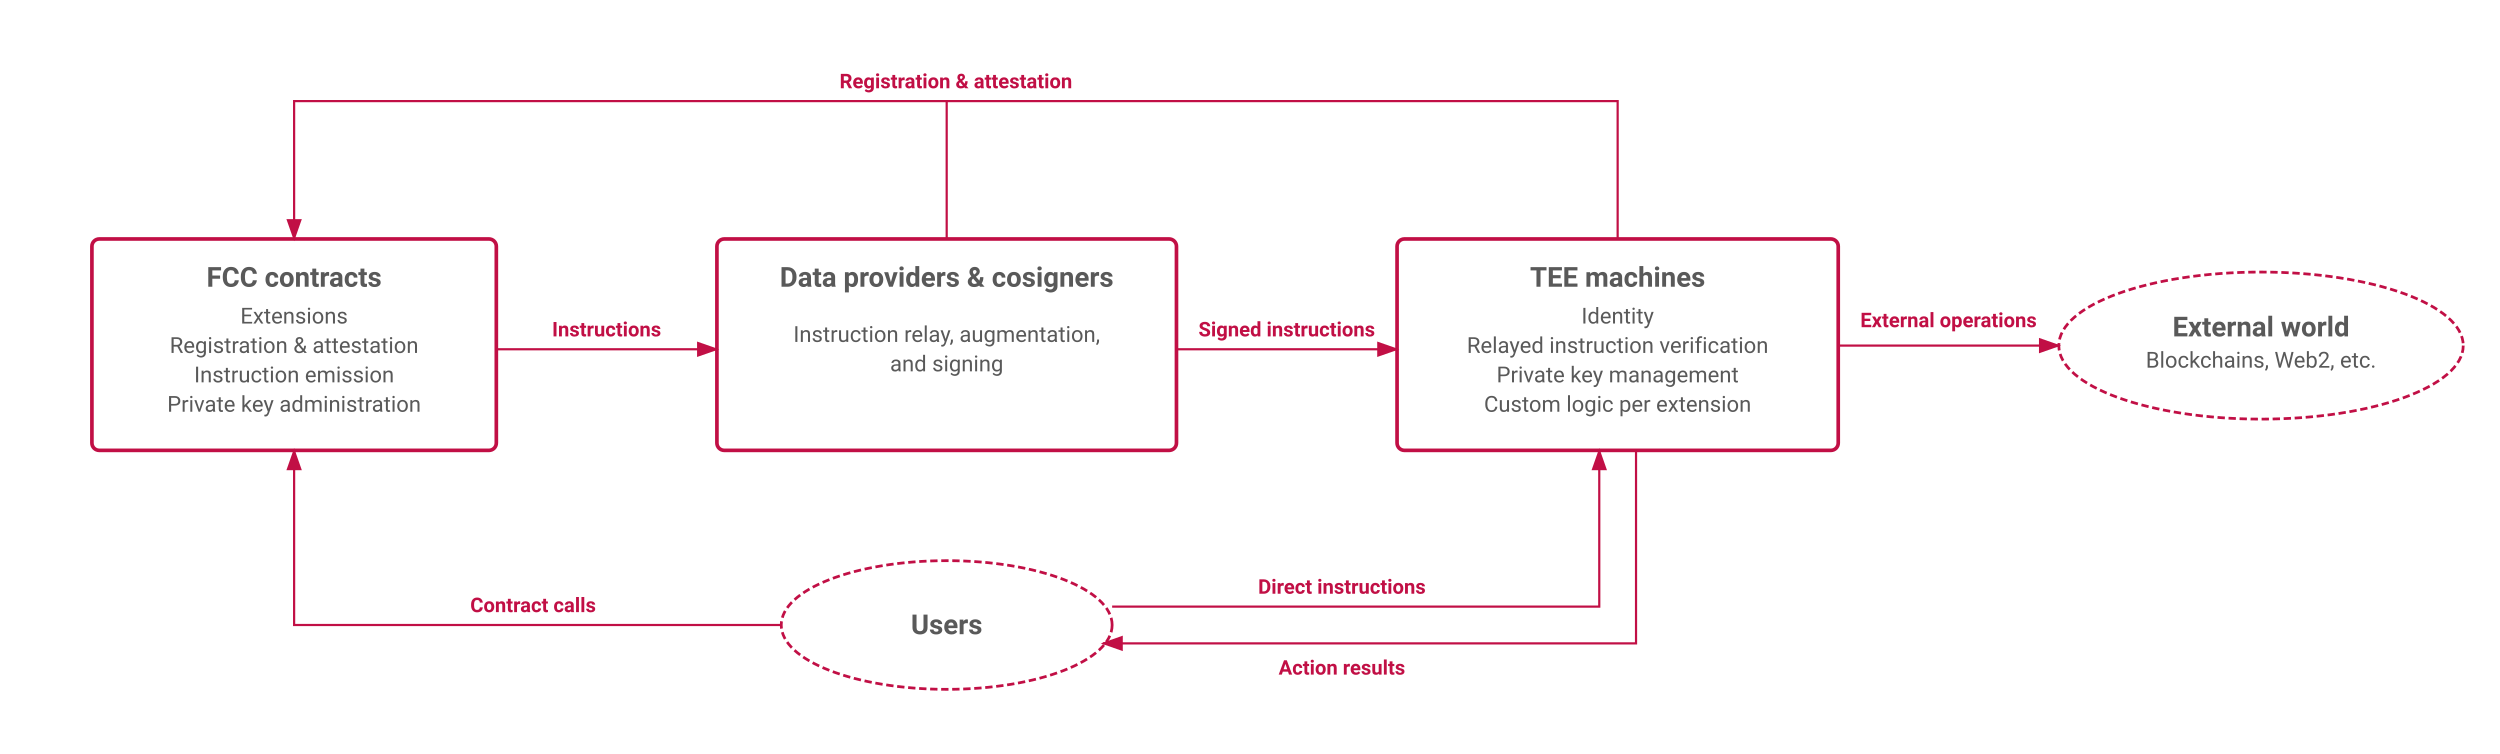
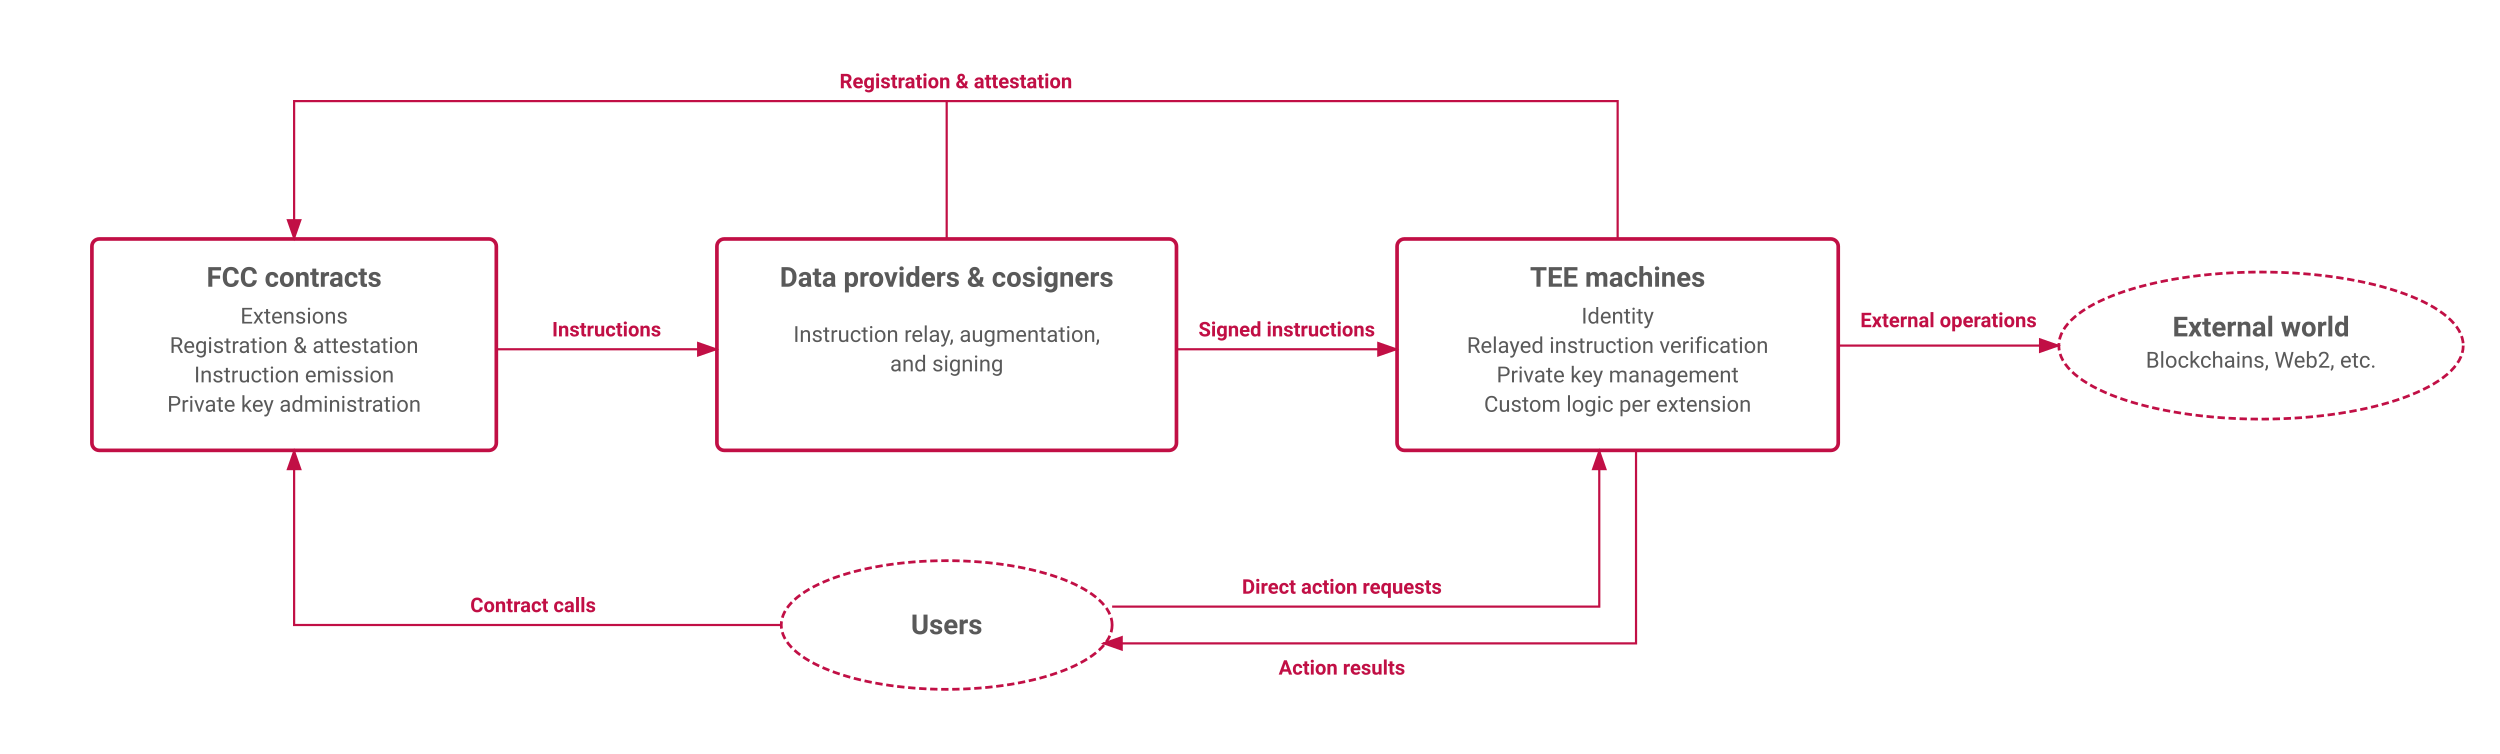
<svg xmlns="http://www.w3.org/2000/svg" width="1360" height="410" viewBox="0 0 1360 410" fill="none">
  <style>
    .heading { fill: #595959; font-family: 'Segoe UI', Roboto, Helvetica, Arial, sans-serif; font-size: 15px; font-weight: 700; }
    .subtext { fill: #595959; font-family: 'Segoe UI', Roboto, Helvetica, Arial, sans-serif; font-size: 12px; font-weight: 400; }
    .label { fill: #c10f45; font-family: 'Segoe UI', Roboto, Helvetica, Arial, sans-serif; font-size: 11px; font-weight: 600; }

    .box { fill: none; stroke: #c10f45; stroke-width: 2; }
    .external-entity { fill: none; stroke: #c10f45; stroke-width: 1.5; stroke-dasharray: 4 2; }

    .connector { stroke: #c10f45; stroke-width: 1.2; fill: none; }
    .arrowhead { fill: #c10f45; }
  </style>
  <defs>
    <marker id="crimsonArrow" markerWidth="10" markerHeight="7" refX="9" refY="3.5" orient="auto">
      <polygon points="0 0, 10 3.5, 0 7" class="arrowhead" />
    </marker>
  </defs>
  <rect x="50" y="130" width="220" height="115" rx="4" class="box" />
  <text x="160" y="156" text-anchor="middle" class="heading">FCC contracts</text>
  <text x="160" y="176" text-anchor="middle" class="subtext">Extensions</text>
  <text x="160" y="192" text-anchor="middle" class="subtext">Registration &amp; attestation</text>
  <text x="160" y="208" text-anchor="middle" class="subtext">Instruction emission</text>
  <text x="160" y="224" text-anchor="middle" class="subtext">Private key administration</text>
  <rect x="390" y="130" width="250" height="115" rx="4" class="box" />
  <text x="515" y="156" text-anchor="middle" class="heading">Data providers &amp; cosigners</text>
  <text x="515" y="186" text-anchor="middle" class="subtext">Instruction relay, augmentation,</text>
  <text x="515" y="202" text-anchor="middle" class="subtext">and signing</text>
  <rect x="760" y="130" width="240" height="115" rx="4" class="box" />
  <text x="880" y="156" text-anchor="middle" class="heading">TEE machines</text>
  <text x="880" y="176" text-anchor="middle" class="subtext">Identity</text>
  <text x="880" y="192" text-anchor="middle" class="subtext">Relayed instruction verification</text>
  <text x="880" y="208" text-anchor="middle" class="subtext">Private key management</text>
  <text x="880" y="224" text-anchor="middle" class="subtext">Custom logic per extension</text>
  <ellipse cx="1230" cy="188" rx="110" ry="40" class="external-entity" />
  <text x="1230" y="183" text-anchor="middle" class="heading">External world</text>
  <text x="1230" y="200" text-anchor="middle" class="subtext">Blockchains, Web2, etc.</text>
  <ellipse cx="515" cy="340" rx="90" ry="35" class="external-entity" />
  <text x="515" y="345" text-anchor="middle" class="heading">Users</text>
  <path d="M425 340 H160 V245" class="connector" marker-end="url(#crimsonArrow)" />
  <text x="290" y="333" text-anchor="middle" class="label">Contract calls</text>
  <path d="M605 330 H870 V245" class="connector" marker-end="url(#crimsonArrow)" />
-   <text x="730" y="323" text-anchor="middle" class="label">Direct instructions</text>
+   <text x="730" y="323" text-anchor="middle" class="label">Direct action requests</text>
  <path d="M890 245 V350 H600" class="connector" marker-end="url(#crimsonArrow)" />
  <text x="730" y="367" text-anchor="middle" class="label">Action results</text>
  <path d="M270 190 H390" class="connector" marker-end="url(#crimsonArrow)" />
  <text x="330" y="183" text-anchor="middle" class="label">Instructions</text>
  <path d="M640 190 H760" class="connector" marker-end="url(#crimsonArrow)" />
  <text x="700" y="183" text-anchor="middle" class="label">Signed instructions</text>
  <path d="M1000 188 H1120" class="connector" marker-end="url(#crimsonArrow)" />
  <text x="1060" y="178" text-anchor="middle" class="label">External operations</text>
  <path d="M880 130 V55 H160 V130" class="connector" marker-end="url(#crimsonArrow)" />
  <text x="520" y="48" text-anchor="middle" class="label">Registration &amp; attestation</text>
  <path d="M515 130 V55" class="connector" />
</svg>
